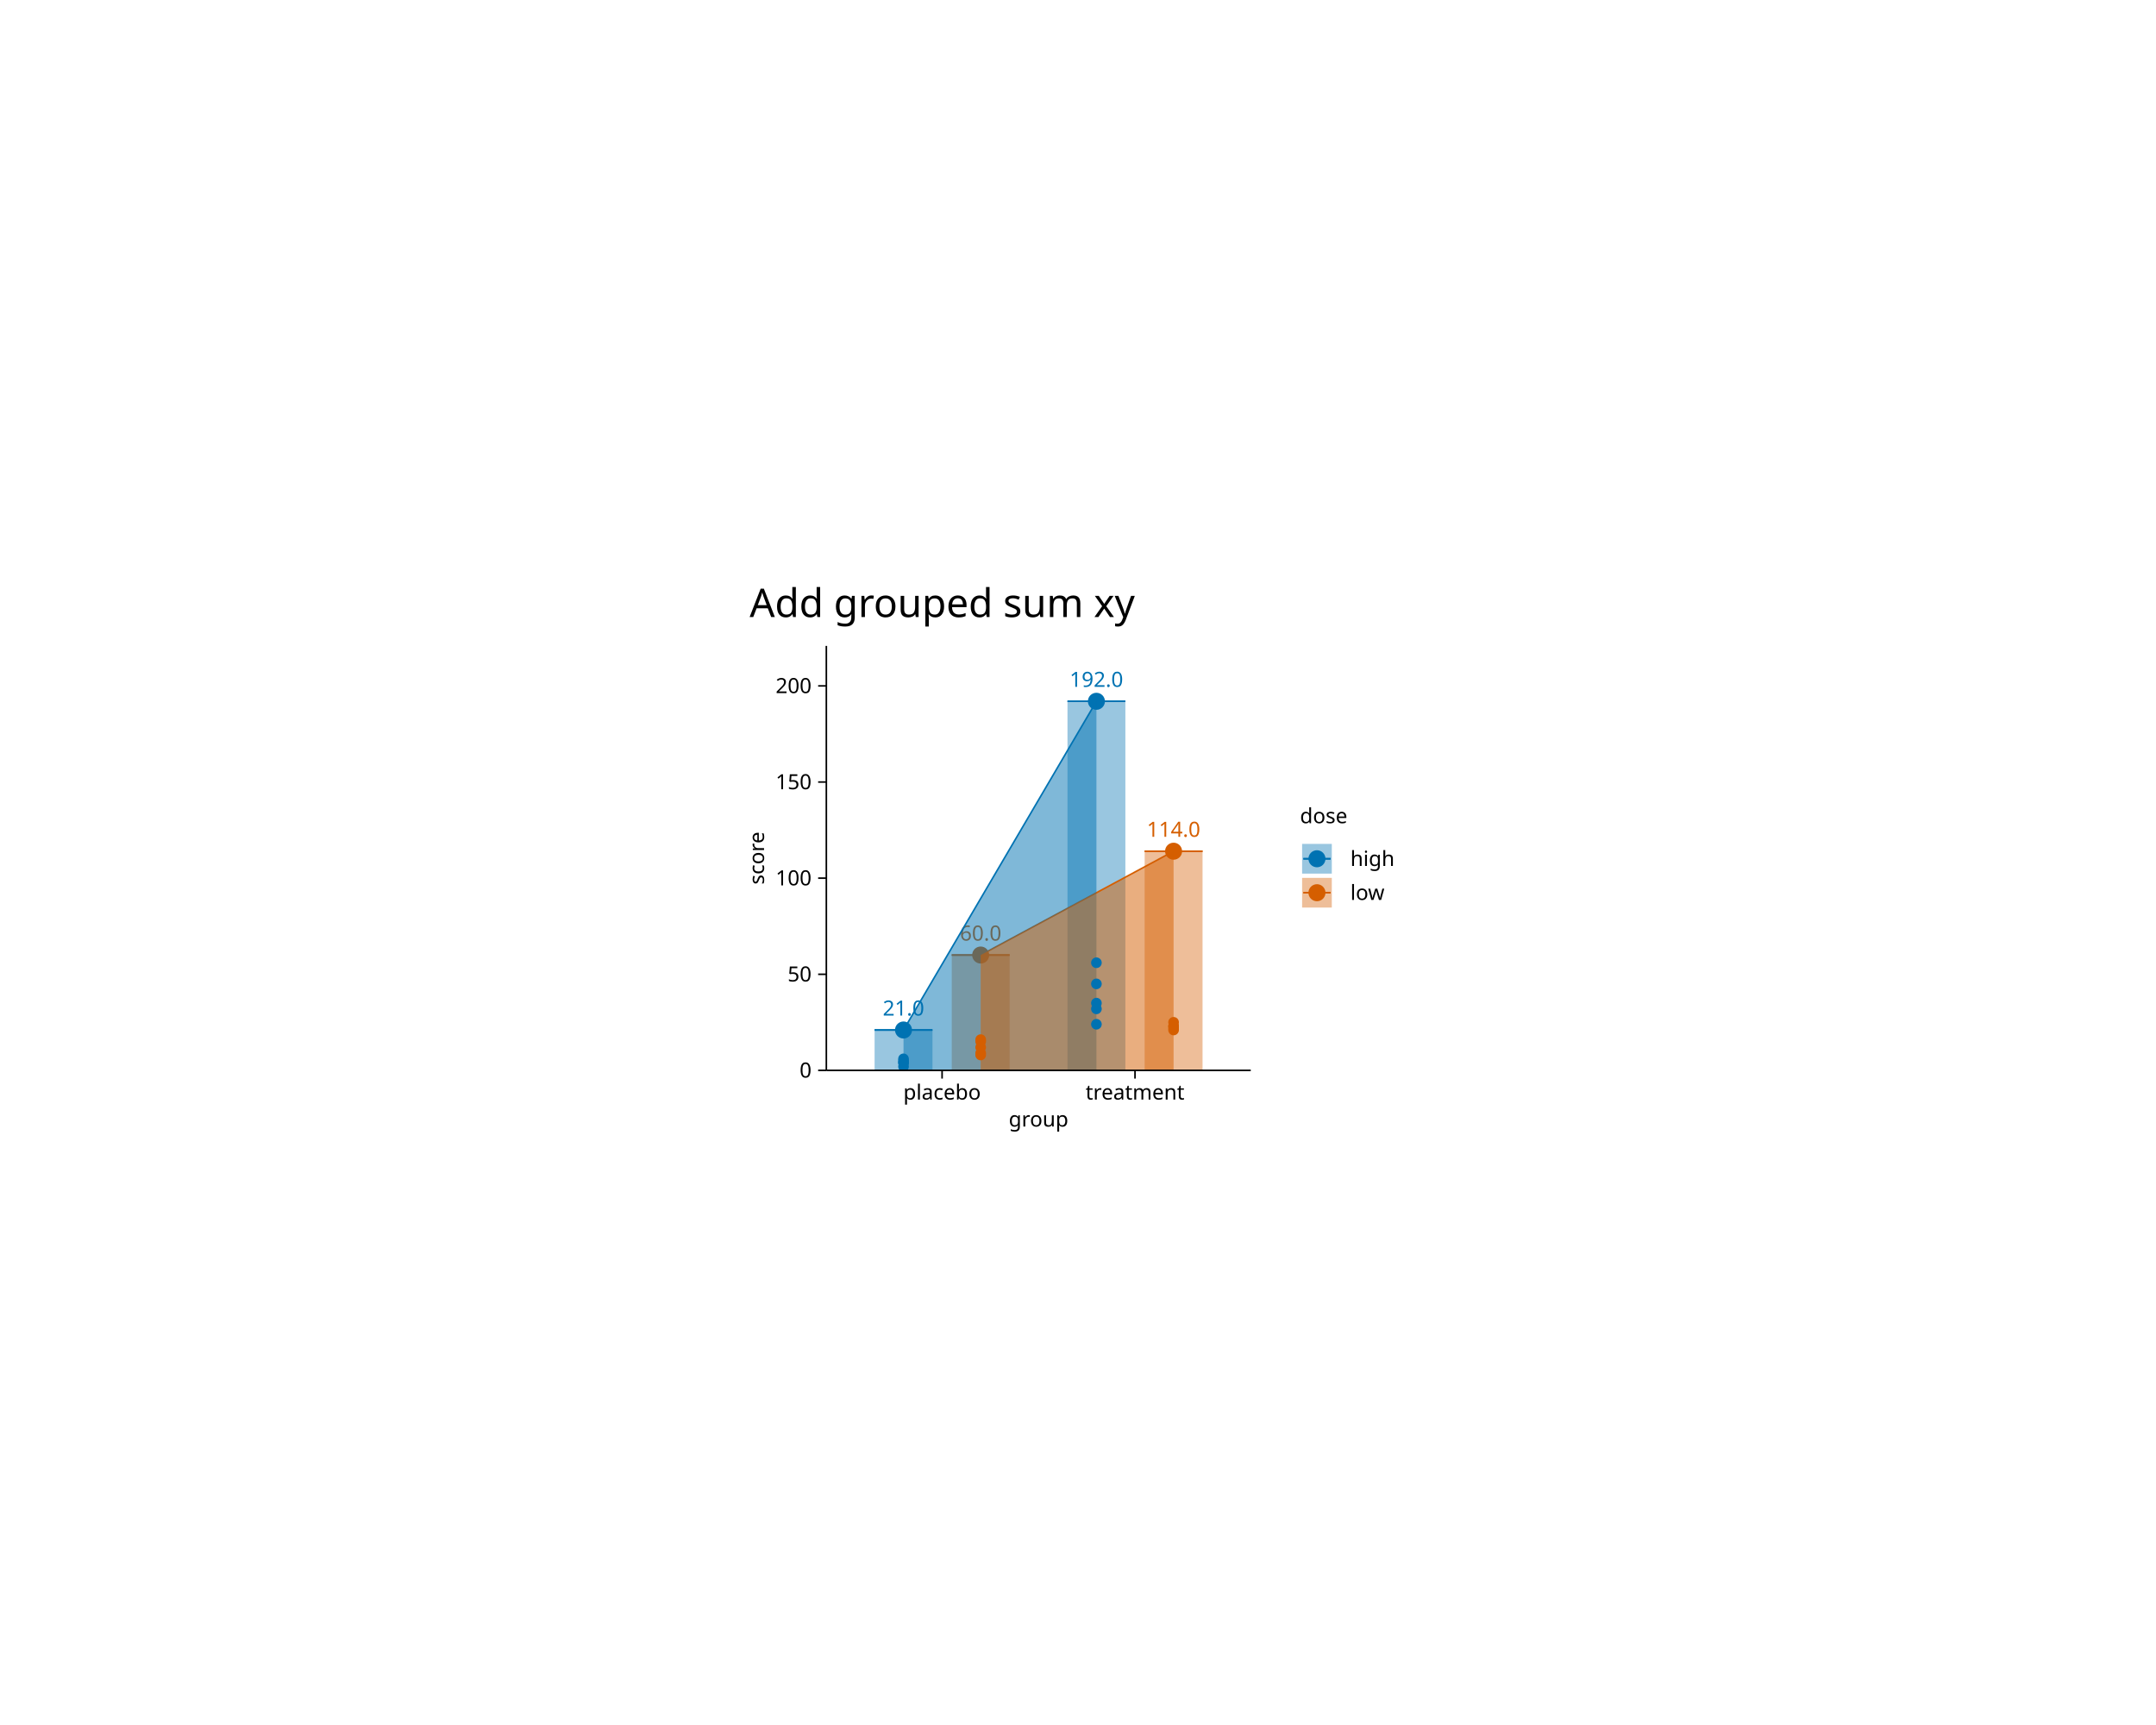
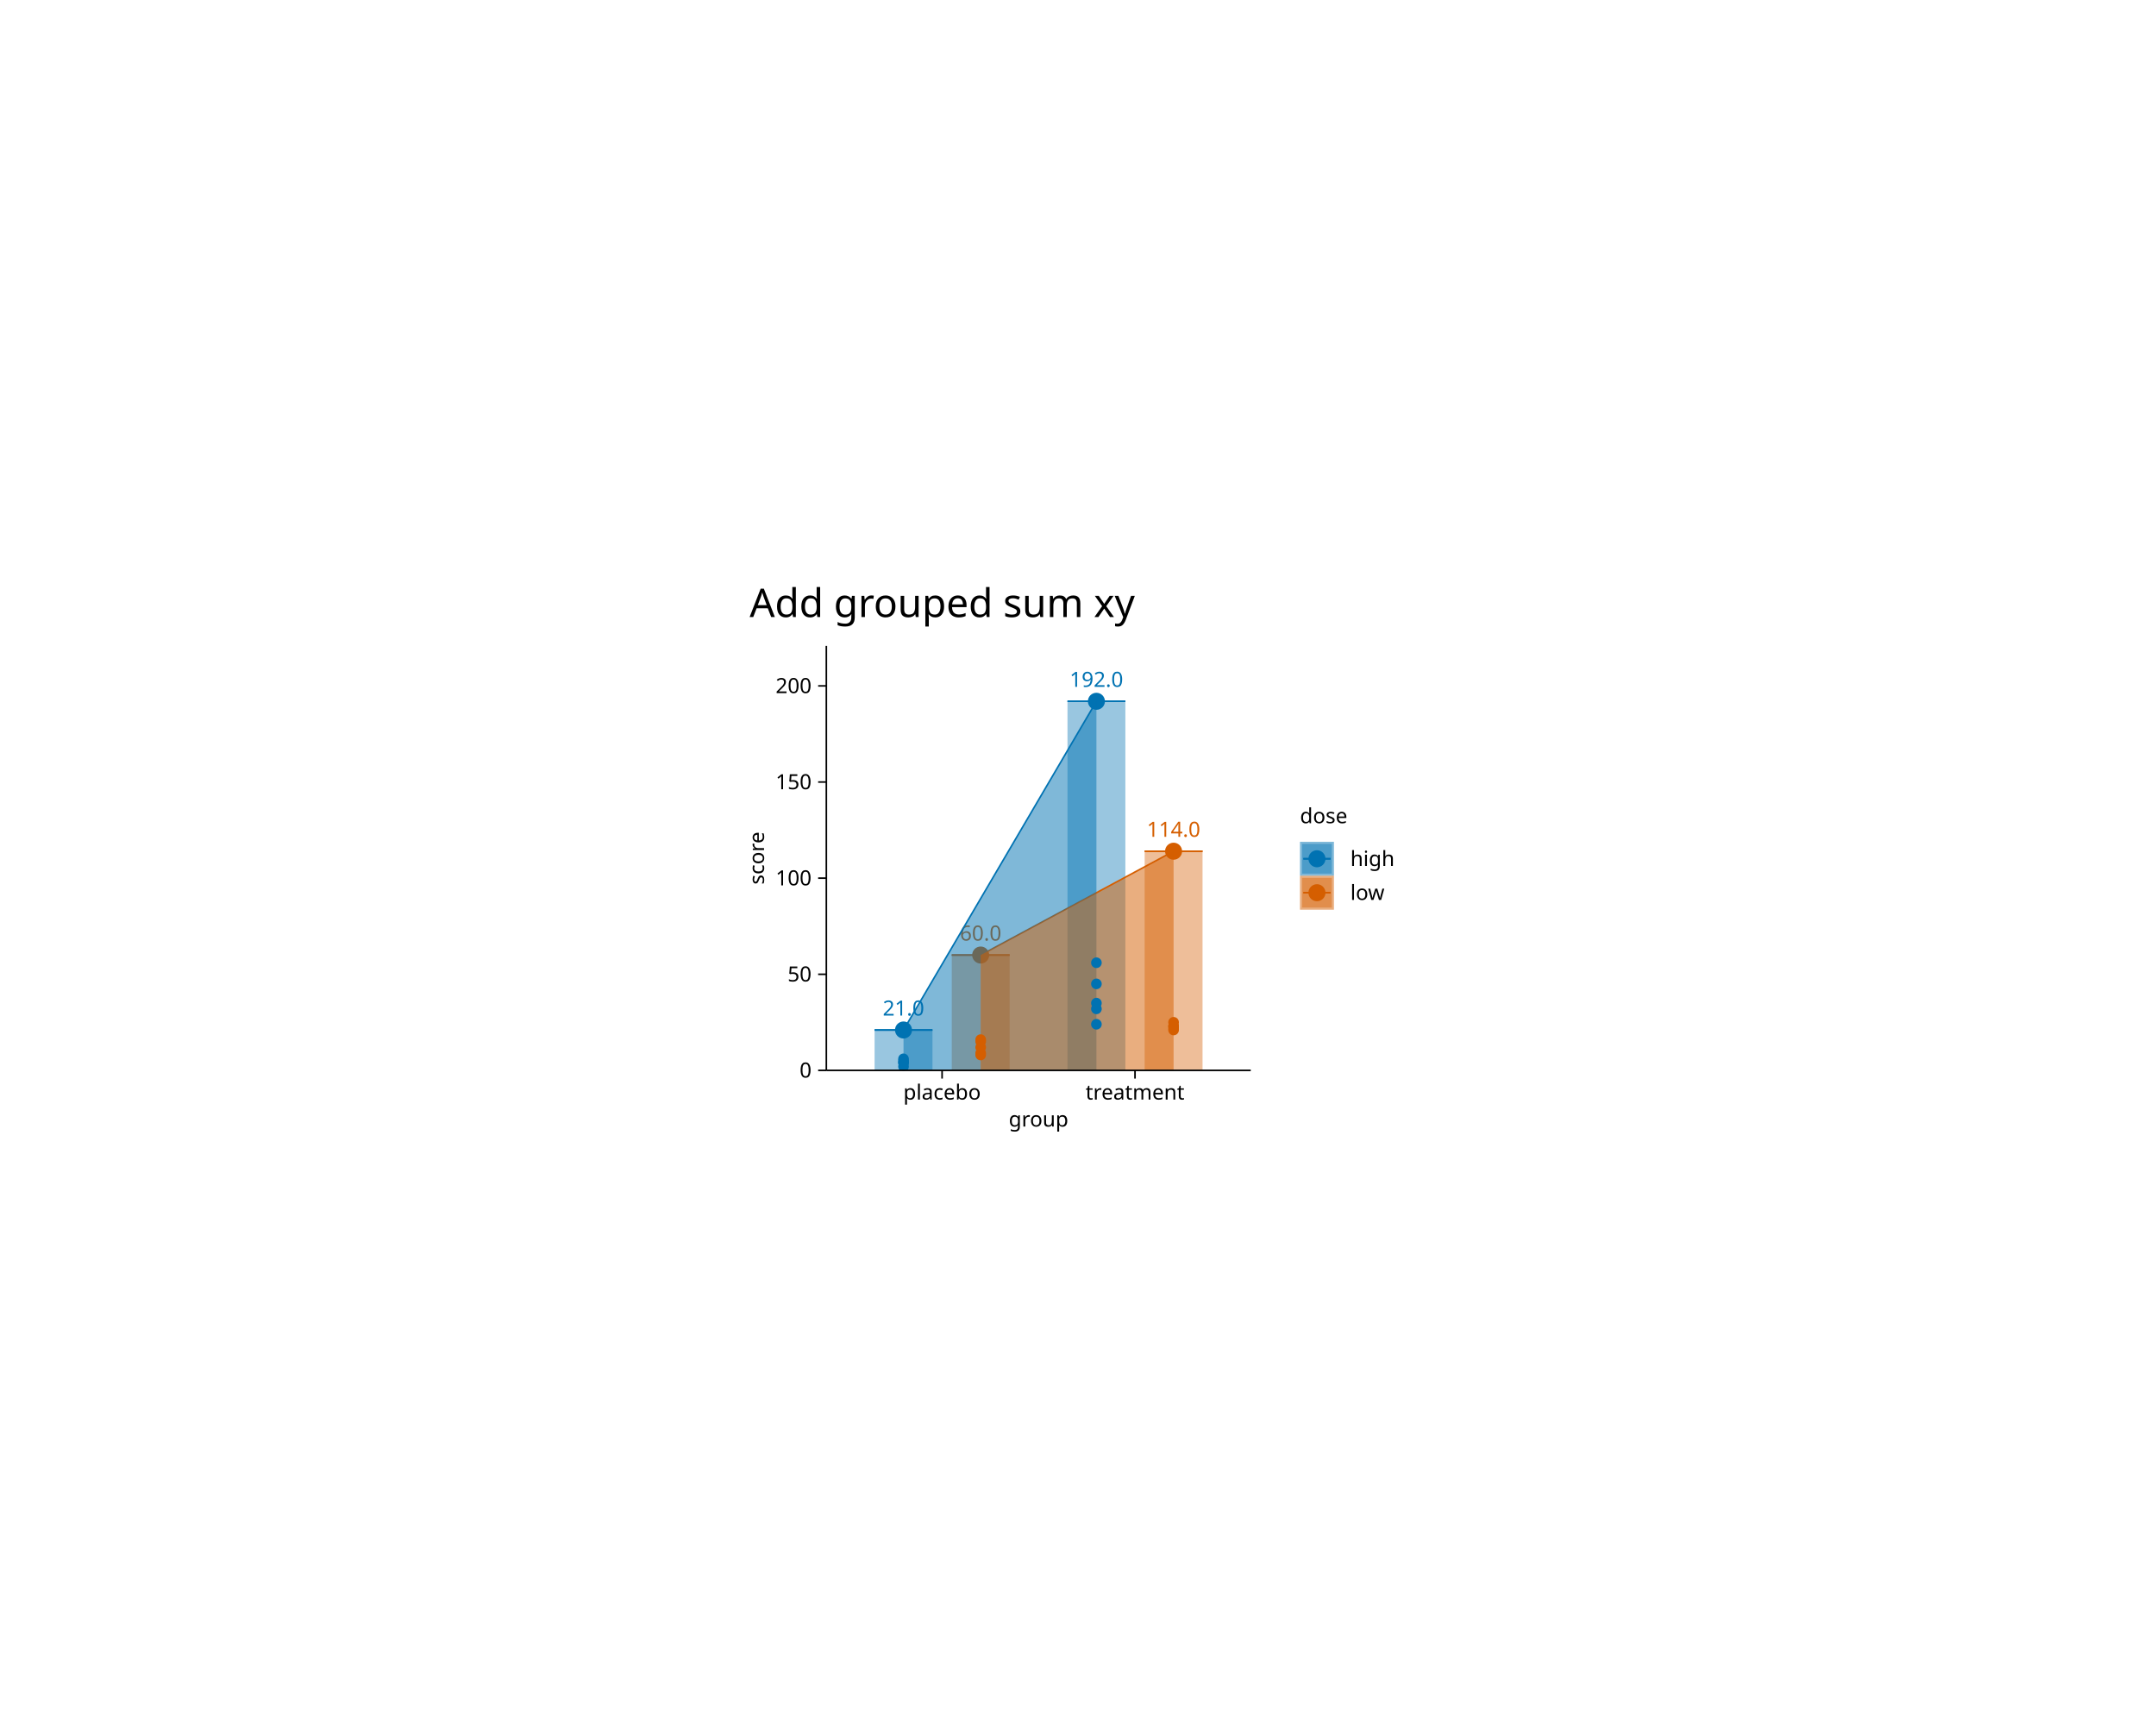
<svg xmlns="http://www.w3.org/2000/svg" class="svglite" data-engine-version="2.0" width="720.00pt" height="576.00pt" viewBox="0 0 720.00 576.00">
  <defs>
    <style type="text/css">
    .svglite line, .svglite polyline, .svglite polygon, .svglite path, .svglite rect, .svglite circle {
      fill: none;
      stroke: #000000;
      stroke-linecap: round;
      stroke-linejoin: round;
      stroke-miterlimit: 10.00;
    }
  </style>
  </defs>
  <rect width="100%" height="100%" style="stroke: none; fill: #FFFFFF;" />
  <defs>
    <clipPath id="cpMC4wMHw3MjAuMDB8MC4wMHw1NzYuMDA=">
      <rect x="0.00" y="0.00" width="720.00" height="576.00" />
    </clipPath>
  </defs>
  <g clip-path="url(#cpMC4wMHw3MjAuMDB8MC4wMHw1NzYuMDA=)">
</g>
  <defs>
    <clipPath id="cpMjQzLjQ0fDQ3Ni41NnwxOTEuNDh8Mzg0LjUy">
      <rect x="243.44" y="191.48" width="233.12" height="193.04" />
    </clipPath>
  </defs>
  <g clip-path="url(#cpMjQzLjQ0fDQ3Ni41NnwxOTEuNDh8Mzg0LjUy)">
    <rect x="243.44" y="191.48" width="233.12" height="193.04" style="stroke-width: 1.07; stroke: #FFFFFF; fill: #FFFFFF;" />
  </g>
  <g clip-path="url(#cpMC4wMHw3MjAuMDB8MC4wMHw1NzYuMDA=)">
</g>
  <defs>
    <clipPath id="cpMjc1Ljk2fDQxNy42OXwyMTUuNjh8MzU3LjQx">
      <rect x="275.96" y="215.68" width="141.73" height="141.73" />
    </clipPath>
  </defs>
  <g clip-path="url(#cpMjc1Ljk2fDQxNy42OXwyMTUuNjh8MzU3LjQx)">
</g>
  <g clip-path="url(#cpMC4wMHw3MjAuMDB8MC4wMHw1NzYuMDA=)">
</g>
  <defs>
    <clipPath id="cpMjQ4LjkyfDQ3MS4wOHwyMTQuMjZ8Mzc5LjA0">
      <rect x="248.92" y="214.26" width="222.16" height="164.78" />
    </clipPath>
  </defs>
  <g clip-path="url(#cpMjQ4LjkyfDQ3MS4wOHwyMTQuMjZ8Mzc5LjA0)">
    <rect x="248.92" y="214.26" width="222.16" height="164.78" style="stroke-width: 1.07; stroke: none;" />
  </g>
  <g clip-path="url(#cpMC4wMHw3MjAuMDB8MC4wMHw1NzYuMDA=)">
</g>
  <g clip-path="url(#cpMjc1Ljk2fDQxNy42OXwyMTUuNjh8MzU3LjQx)">
    <rect x="275.96" y="215.68" width="141.73" height="141.73" style="stroke-width: 1.07; stroke: none;" />
    <rect x="292.07" y="343.93" width="19.33" height="13.48" style="stroke-width: 1.07; stroke: none; stroke-linecap: butt; stroke-linejoin: miter; fill: #0072B2; fill-opacity: 0.40;" />
    <rect x="317.84" y="318.90" width="19.33" height="38.51" style="stroke-width: 1.07; stroke: none; stroke-linecap: butt; stroke-linejoin: miter; fill: #D55E00; fill-opacity: 0.40;" />
    <rect x="356.49" y="234.17" width="19.33" height="123.25" style="stroke-width: 1.07; stroke: none; stroke-linecap: butt; stroke-linejoin: miter; fill: #0072B2; fill-opacity: 0.40;" />
    <rect x="382.26" y="284.23" width="19.33" height="73.18" style="stroke-width: 1.07; stroke: none; stroke-linecap: butt; stroke-linejoin: miter; fill: #D55E00; fill-opacity: 0.40;" />
    <polyline points="292.07,343.93 311.39,343.93 " style="stroke-width: 0.53; stroke: #0072B2; stroke-linecap: butt;" />
    <polyline points="301.73,343.93 301.73,343.93 " style="stroke-width: 0.53; stroke: #0072B2; stroke-linecap: butt;" />
    <polyline points="292.07,343.93 311.39,343.93 " style="stroke-width: 0.53; stroke: #0072B2; stroke-linecap: butt;" />
    <polyline points="317.84,318.90 337.16,318.90 " style="stroke-width: 0.53; stroke: #D55E00; stroke-linecap: butt;" />
    <polyline points="327.50,318.90 327.50,318.90 " style="stroke-width: 0.53; stroke: #D55E00; stroke-linecap: butt;" />
    <polyline points="317.84,318.90 337.16,318.90 " style="stroke-width: 0.53; stroke: #D55E00; stroke-linecap: butt;" />
    <polyline points="356.49,234.17 375.82,234.17 " style="stroke-width: 0.53; stroke: #0072B2; stroke-linecap: butt;" />
    <polyline points="366.15,234.17 366.15,234.17 " style="stroke-width: 0.53; stroke: #0072B2; stroke-linecap: butt;" />
    <polyline points="356.49,234.17 375.82,234.17 " style="stroke-width: 0.53; stroke: #0072B2; stroke-linecap: butt;" />
    <polyline points="382.26,284.23 401.59,284.23 " style="stroke-width: 0.53; stroke: #D55E00; stroke-linecap: butt;" />
    <polyline points="391.92,284.23 391.92,284.23 " style="stroke-width: 0.53; stroke: #D55E00; stroke-linecap: butt;" />
    <polyline points="382.26,284.23 401.59,284.23 " style="stroke-width: 0.53; stroke: #D55E00; stroke-linecap: butt;" />
    <circle cx="301.73" cy="343.93" r="2.49" style="stroke-width: 0.71; stroke: #0072B2; fill: #0072B2;" />
    <circle cx="327.50" cy="318.90" r="2.49" style="stroke-width: 0.71; stroke: #D55E00; fill: #D55E00;" />
    <circle cx="366.15" cy="234.17" r="2.49" style="stroke-width: 0.71; stroke: #0072B2; fill: #0072B2;" />
    <circle cx="391.92" cy="284.23" r="2.49" style="stroke-width: 0.71; stroke: #D55E00; fill: #D55E00;" />
    <text x="301.73" y="339.11" text-anchor="middle" style="font-size: 7.00px; fill: #0072B2; font-family: sans;" textLength="13.62px" lengthAdjust="spacingAndGlyphs">21.0</text>
    <text x="327.50" y="314.08" text-anchor="middle" style="font-size: 7.00px; fill: #D55E00; font-family: sans;" textLength="13.62px" lengthAdjust="spacingAndGlyphs">60.0</text>
    <text x="366.15" y="229.35" text-anchor="middle" style="font-size: 7.00px; fill: #0072B2; font-family: sans;" textLength="17.52px" lengthAdjust="spacingAndGlyphs">192.0</text>
    <text x="391.92" y="279.42" text-anchor="middle" style="font-size: 7.00px; fill: #D55E00; font-family: sans;" textLength="17.52px" lengthAdjust="spacingAndGlyphs">114.0</text>
    <polyline points="301.73,343.93 366.15,234.17 " style="stroke-width: 0.53; stroke: #0072B2; stroke-linecap: butt;" />
    <polyline points="327.50,318.90 391.92,284.23 " style="stroke-width: 0.53; stroke: #D55E00; stroke-linecap: butt;" />
    <polygon points="301.73,343.93 366.15,234.17 366.15,357.41 301.73,357.41 " style="stroke-width: 0.00; stroke: none; stroke-linecap: butt; fill: #0072B2; fill-opacity: 0.50;" />
+     <polyline points="301.73,343.93 366.15,234.17 " style="stroke-width: 0.00; stroke: #0072B2; stroke-linecap: butt;" />
+     <polyline points="366.15,357.41 301.73,357.41 " style="stroke-width: 0.00; stroke: #0072B2; stroke-linecap: butt;" />
    <polygon points="327.50,318.90 391.92,284.23 391.92,357.41 327.50,357.41 " style="stroke-width: 0.00; stroke: none; stroke-linecap: butt; fill: #D55E00; fill-opacity: 0.50;" />
+     <polyline points="327.50,318.90 391.92,284.23 " style="stroke-width: 0.00; stroke: #D55E00; stroke-linecap: butt;" />
+     <polyline points="391.92,357.41 327.50,357.41 " style="stroke-width: 0.00; stroke: #D55E00; stroke-linecap: butt;" />
    <circle cx="301.73" cy="356.13" r="1.42" style="stroke-width: 0.71; stroke: #0072B2; fill: #0072B2;" />
    <circle cx="301.73" cy="354.84" r="1.42" style="stroke-width: 0.71; stroke: #0072B2; fill: #0072B2;" />
    <circle cx="301.73" cy="354.20" r="1.42" style="stroke-width: 0.71; stroke: #0072B2; fill: #0072B2;" />
    <circle cx="301.73" cy="354.84" r="1.42" style="stroke-width: 0.71; stroke: #0072B2; fill: #0072B2;" />
    <circle cx="301.73" cy="353.56" r="1.42" style="stroke-width: 0.71; stroke: #0072B2; fill: #0072B2;" />
    <circle cx="327.50" cy="351.63" r="1.42" style="stroke-width: 0.71; stroke: #D55E00; fill: #D55E00;" />
    <circle cx="327.50" cy="352.28" r="1.42" style="stroke-width: 0.71; stroke: #D55E00; fill: #D55E00;" />
    <circle cx="327.50" cy="349.71" r="1.42" style="stroke-width: 0.71; stroke: #D55E00; fill: #D55E00;" />
    <circle cx="327.50" cy="347.78" r="1.42" style="stroke-width: 0.71; stroke: #D55E00; fill: #D55E00;" />
    <circle cx="327.50" cy="347.14" r="1.42" style="stroke-width: 0.71; stroke: #D55E00; fill: #D55E00;" />
    <circle cx="366.15" cy="336.87" r="1.42" style="stroke-width: 0.71; stroke: #0072B2; fill: #0072B2;" />
    <circle cx="366.15" cy="334.95" r="1.42" style="stroke-width: 0.71; stroke: #0072B2; fill: #0072B2;" />
    <circle cx="366.15" cy="342.01" r="1.42" style="stroke-width: 0.71; stroke: #0072B2; fill: #0072B2;" />
    <circle cx="366.15" cy="328.53" r="1.42" style="stroke-width: 0.71; stroke: #0072B2; fill: #0072B2;" />
    <circle cx="366.15" cy="321.47" r="1.42" style="stroke-width: 0.71; stroke: #0072B2; fill: #0072B2;" />
    <circle cx="391.92" cy="342.65" r="1.42" style="stroke-width: 0.71; stroke: #D55E00; fill: #D55E00;" />
    <circle cx="391.92" cy="341.36" r="1.42" style="stroke-width: 0.71; stroke: #D55E00; fill: #D55E00;" />
    <circle cx="391.92" cy="343.93" r="1.42" style="stroke-width: 0.71; stroke: #D55E00; fill: #D55E00;" />
    <circle cx="391.92" cy="343.29" r="1.42" style="stroke-width: 0.71; stroke: #D55E00; fill: #D55E00;" />
    <circle cx="391.92" cy="342.65" r="1.42" style="stroke-width: 0.71; stroke: #D55E00; fill: #D55E00;" />
  </g>
  <g clip-path="url(#cpMC4wMHw3MjAuMDB8MC4wMHw1NzYuMDA=)">
    <polyline points="275.96,357.41 275.96,215.68 " style="stroke-width: 0.53; stroke-linecap: butt;" />
    <text x="271.03" y="359.82" text-anchor="end" style="font-size: 7.00px; font-family: sans;" textLength="3.89px" lengthAdjust="spacingAndGlyphs">0</text>
    <text x="271.03" y="327.73" text-anchor="end" style="font-size: 7.00px; font-family: sans;" textLength="7.79px" lengthAdjust="spacingAndGlyphs">50</text>
    <text x="271.03" y="295.63" text-anchor="end" style="font-size: 7.00px; font-family: sans;" textLength="11.68px" lengthAdjust="spacingAndGlyphs">100</text>
    <text x="271.03" y="263.54" text-anchor="end" style="font-size: 7.00px; font-family: sans;" textLength="11.68px" lengthAdjust="spacingAndGlyphs">150</text>
    <text x="271.03" y="231.44" text-anchor="end" style="font-size: 7.00px; font-family: sans;" textLength="11.68px" lengthAdjust="spacingAndGlyphs">200</text>
    <polyline points="273.22,357.41 275.96,357.41 " style="stroke-width: 0.53; stroke-linecap: butt;" />
    <polyline points="273.22,325.32 275.96,325.32 " style="stroke-width: 0.53; stroke-linecap: butt;" />
    <polyline points="273.22,293.22 275.96,293.22 " style="stroke-width: 0.53; stroke-linecap: butt;" />
    <polyline points="273.22,261.13 275.96,261.13 " style="stroke-width: 0.53; stroke-linecap: butt;" />
    <polyline points="273.22,229.03 275.96,229.03 " style="stroke-width: 0.53; stroke-linecap: butt;" />
    <polyline points="275.96,357.41 417.69,357.41 " style="stroke-width: 0.53; stroke-linecap: butt;" />
    <polyline points="314.61,360.15 314.61,357.41 " style="stroke-width: 0.53; stroke-linecap: butt;" />
    <polyline points="379.04,360.15 379.04,357.41 " style="stroke-width: 0.53; stroke-linecap: butt;" />
    <text x="314.61" y="367.16" text-anchor="middle" style="font-size: 7.00px; font-family: sans;" textLength="24.52px" lengthAdjust="spacingAndGlyphs">placebo</text>
    <text x="379.04" y="367.16" text-anchor="middle" style="font-size: 7.00px; font-family: sans;" textLength="29.57px" lengthAdjust="spacingAndGlyphs">treatment</text>
    <text x="346.83" y="376.17" text-anchor="middle" style="font-size: 7.00px; font-family: sans;" textLength="17.90px" lengthAdjust="spacingAndGlyphs">group</text>
    <text transform="translate(255.16,286.55) rotate(-90)" text-anchor="middle" style="font-size: 7.00px; font-family: sans;" textLength="17.12px" lengthAdjust="spacingAndGlyphs">score</text>
    <rect x="428.65" y="263.85" width="41.01" height="45.39" style="stroke-width: 1.07; stroke: none;" />
    <text x="434.13" y="274.88" style="font-size: 7.00px; font-family: sans;" textLength="15.18px" lengthAdjust="spacingAndGlyphs">dose</text>
    <rect x="434.13" y="281.08" width="11.34" height="11.34" style="stroke-width: 1.07; stroke: none;" />
    <rect x="434.84" y="281.79" width="9.92" height="9.92" style="stroke-width: 1.07; stroke: none; stroke-linecap: butt; stroke-linejoin: miter; fill: #0072B2; fill-opacity: 0.40;" />
    <line x1="435.26" y1="286.75" x2="444.34" y2="286.75" style="stroke-width: 0.53; stroke: #0072B2; stroke-linecap: butt;" />
    <circle cx="439.80" cy="286.75" r="2.49" style="stroke-width: 0.71; stroke: #0072B2; fill: #0072B2;" />
    <line x1="435.26" y1="286.75" x2="444.34" y2="286.75" style="stroke-width: 0.53; stroke: #0072B2; stroke-linecap: butt;" />
+     <rect x="434.13" y="281.08" width="11.34" height="11.34" style="stroke-width: 0.00; stroke: #0072B2; stroke-linecap: butt; stroke-linejoin: miter; fill: #0072B2; fill-opacity: 0.50;" />
    <circle cx="439.80" cy="286.75" r="1.42" style="stroke-width: 0.71; stroke: #0072B2; fill: #0072B2;" />
    <rect x="434.13" y="292.42" width="11.34" height="11.34" style="stroke-width: 1.07; stroke: none;" />
    <rect x="434.84" y="293.13" width="9.92" height="9.92" style="stroke-width: 1.07; stroke: none; stroke-linecap: butt; stroke-linejoin: miter; fill: #D55E00; fill-opacity: 0.40;" />
    <line x1="435.26" y1="298.09" x2="444.34" y2="298.09" style="stroke-width: 0.53; stroke: #D55E00; stroke-linecap: butt;" />
    <circle cx="439.80" cy="298.09" r="2.49" style="stroke-width: 0.71; stroke: #D55E00; fill: #D55E00;" />
    <line x1="435.26" y1="298.09" x2="444.34" y2="298.09" style="stroke-width: 0.53; stroke: #D55E00; stroke-linecap: butt;" />
+     <rect x="434.13" y="292.42" width="11.34" height="11.34" style="stroke-width: 0.00; stroke: #D55E00; stroke-linecap: butt; stroke-linejoin: miter; fill: #D55E00; fill-opacity: 0.50;" />
    <circle cx="439.80" cy="298.09" r="1.42" style="stroke-width: 0.71; stroke: #D55E00; fill: #D55E00;" />
    <text x="450.95" y="289.16" style="font-size: 7.00px; font-family: sans;" textLength="13.23px" lengthAdjust="spacingAndGlyphs">high</text>
    <text x="450.95" y="300.50" style="font-size: 7.00px; font-family: sans;" textLength="10.50px" lengthAdjust="spacingAndGlyphs">low</text>
    <text x="250.34" y="206.04" style="font-size: 13.20px; font-family: sans;" textLength="121.10px" lengthAdjust="spacingAndGlyphs">Add grouped sum xy</text>
  </g>
</svg>
